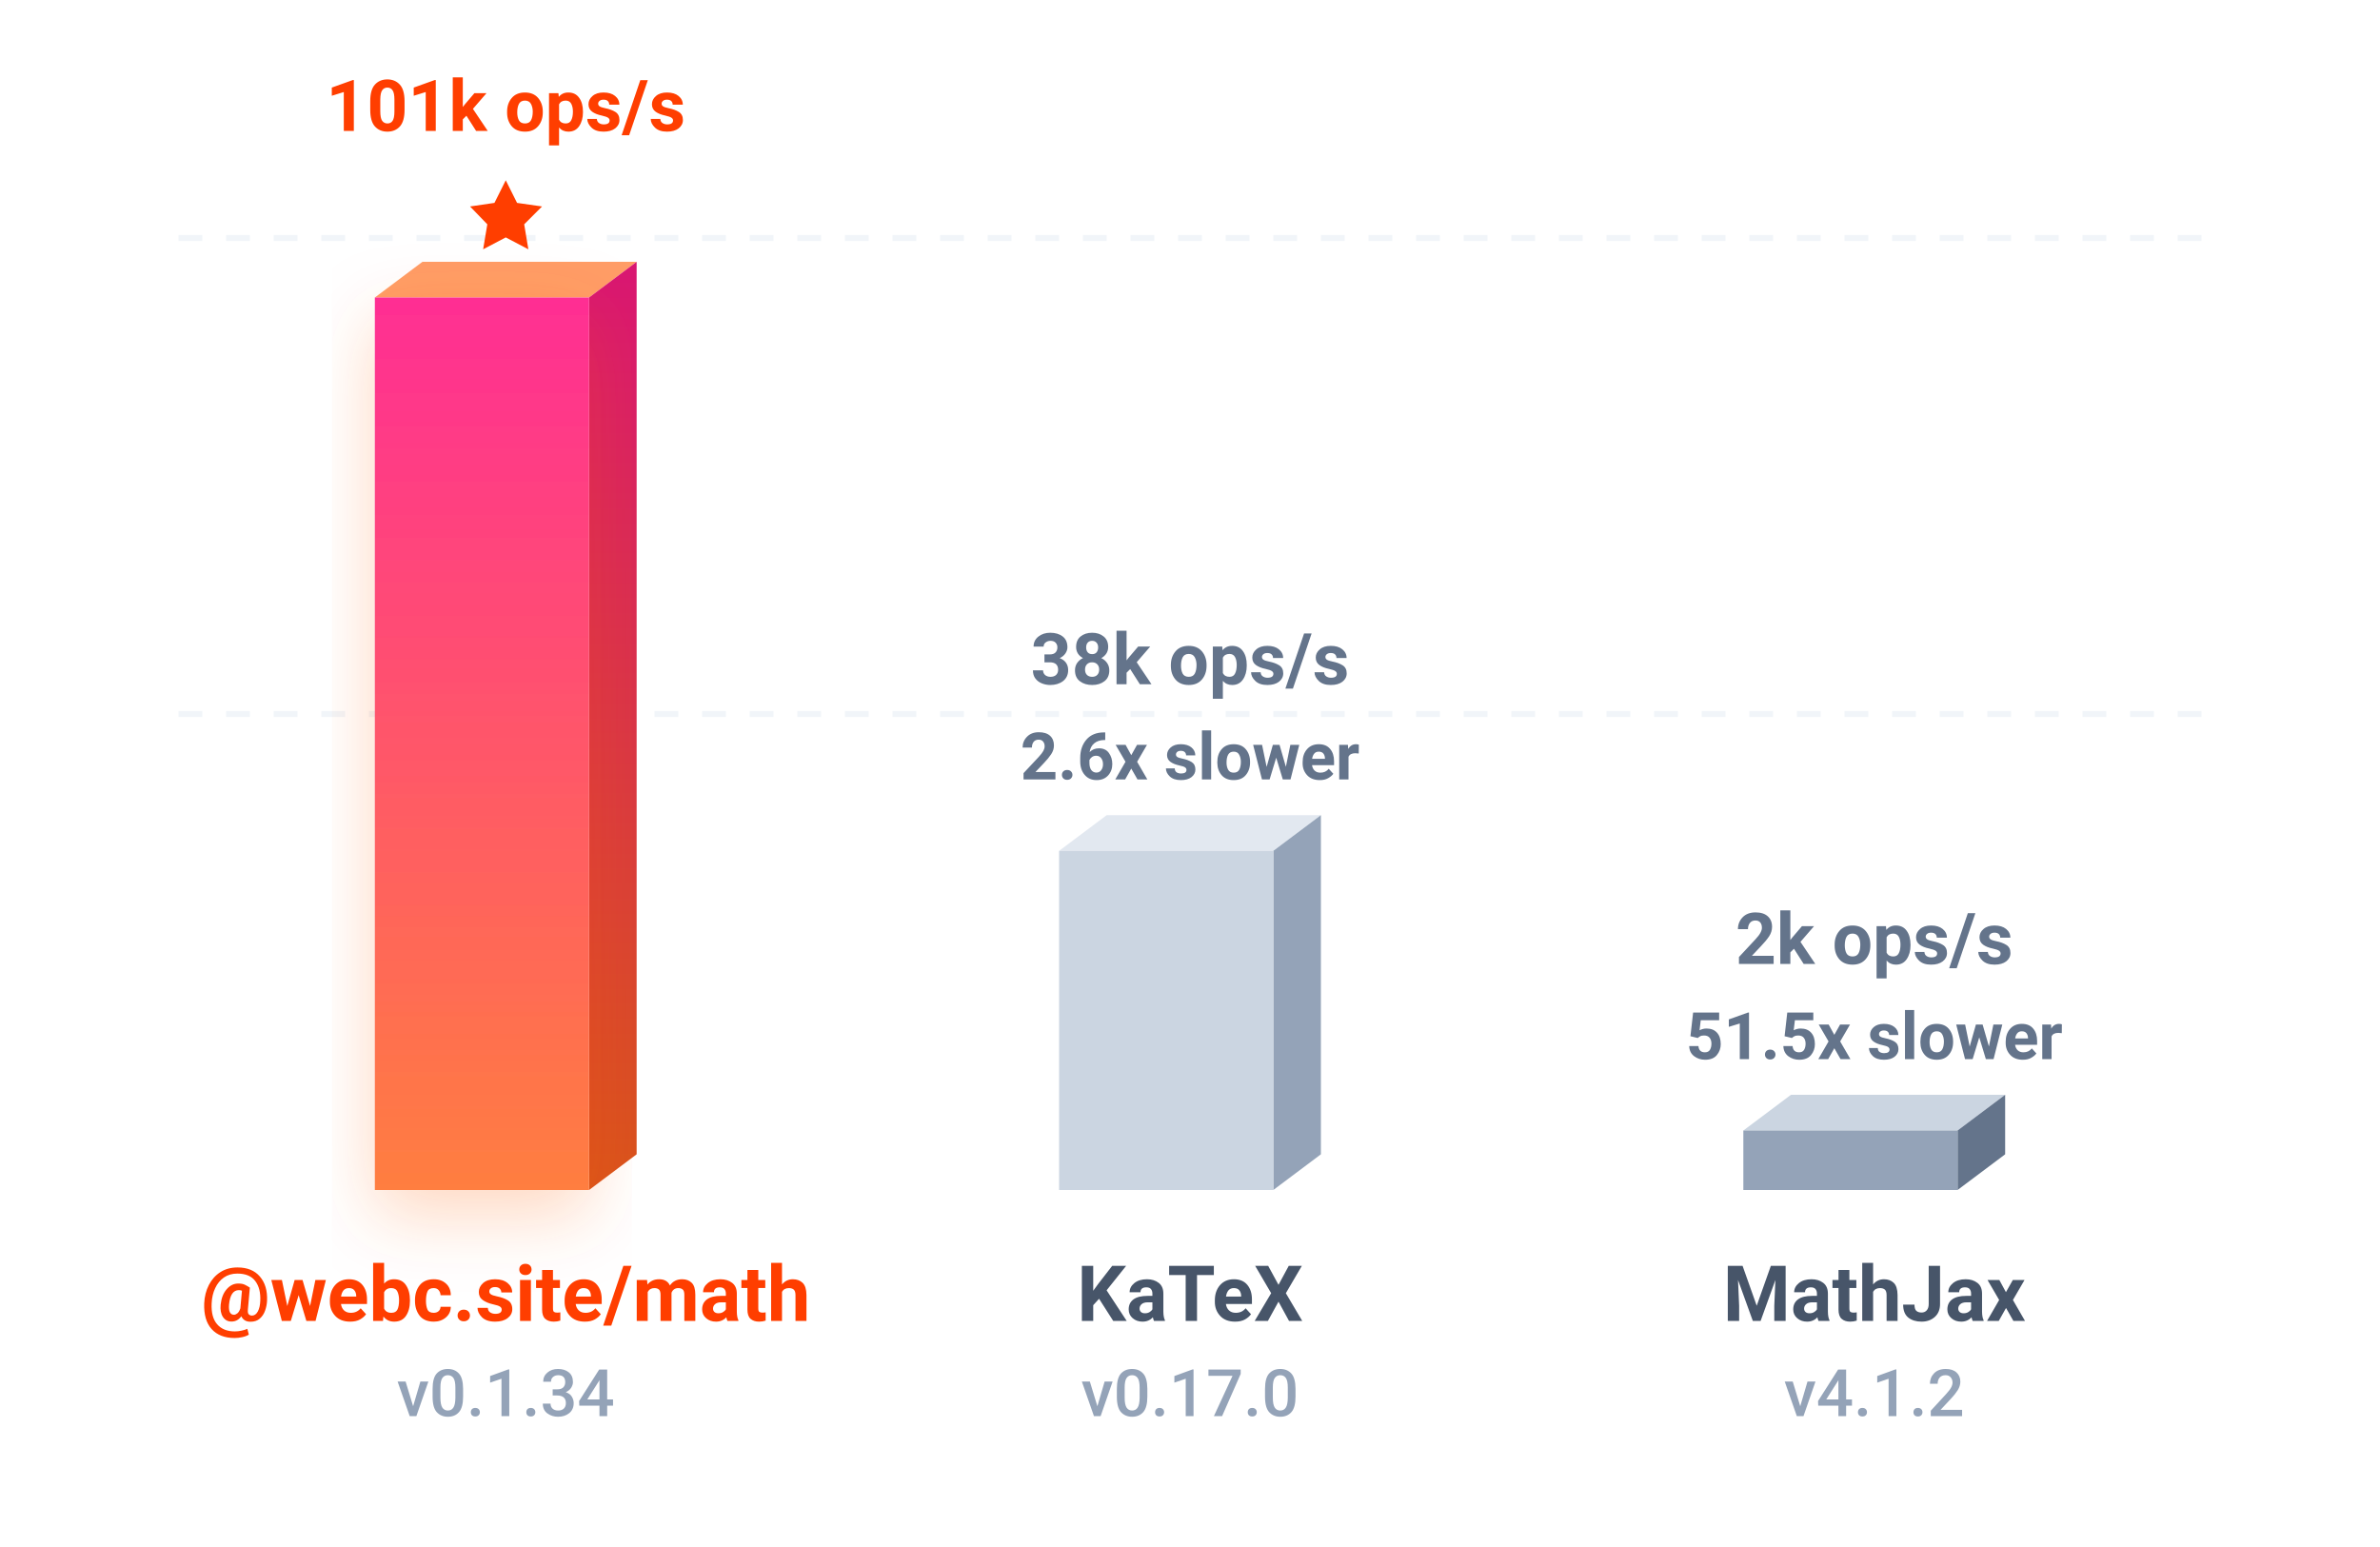
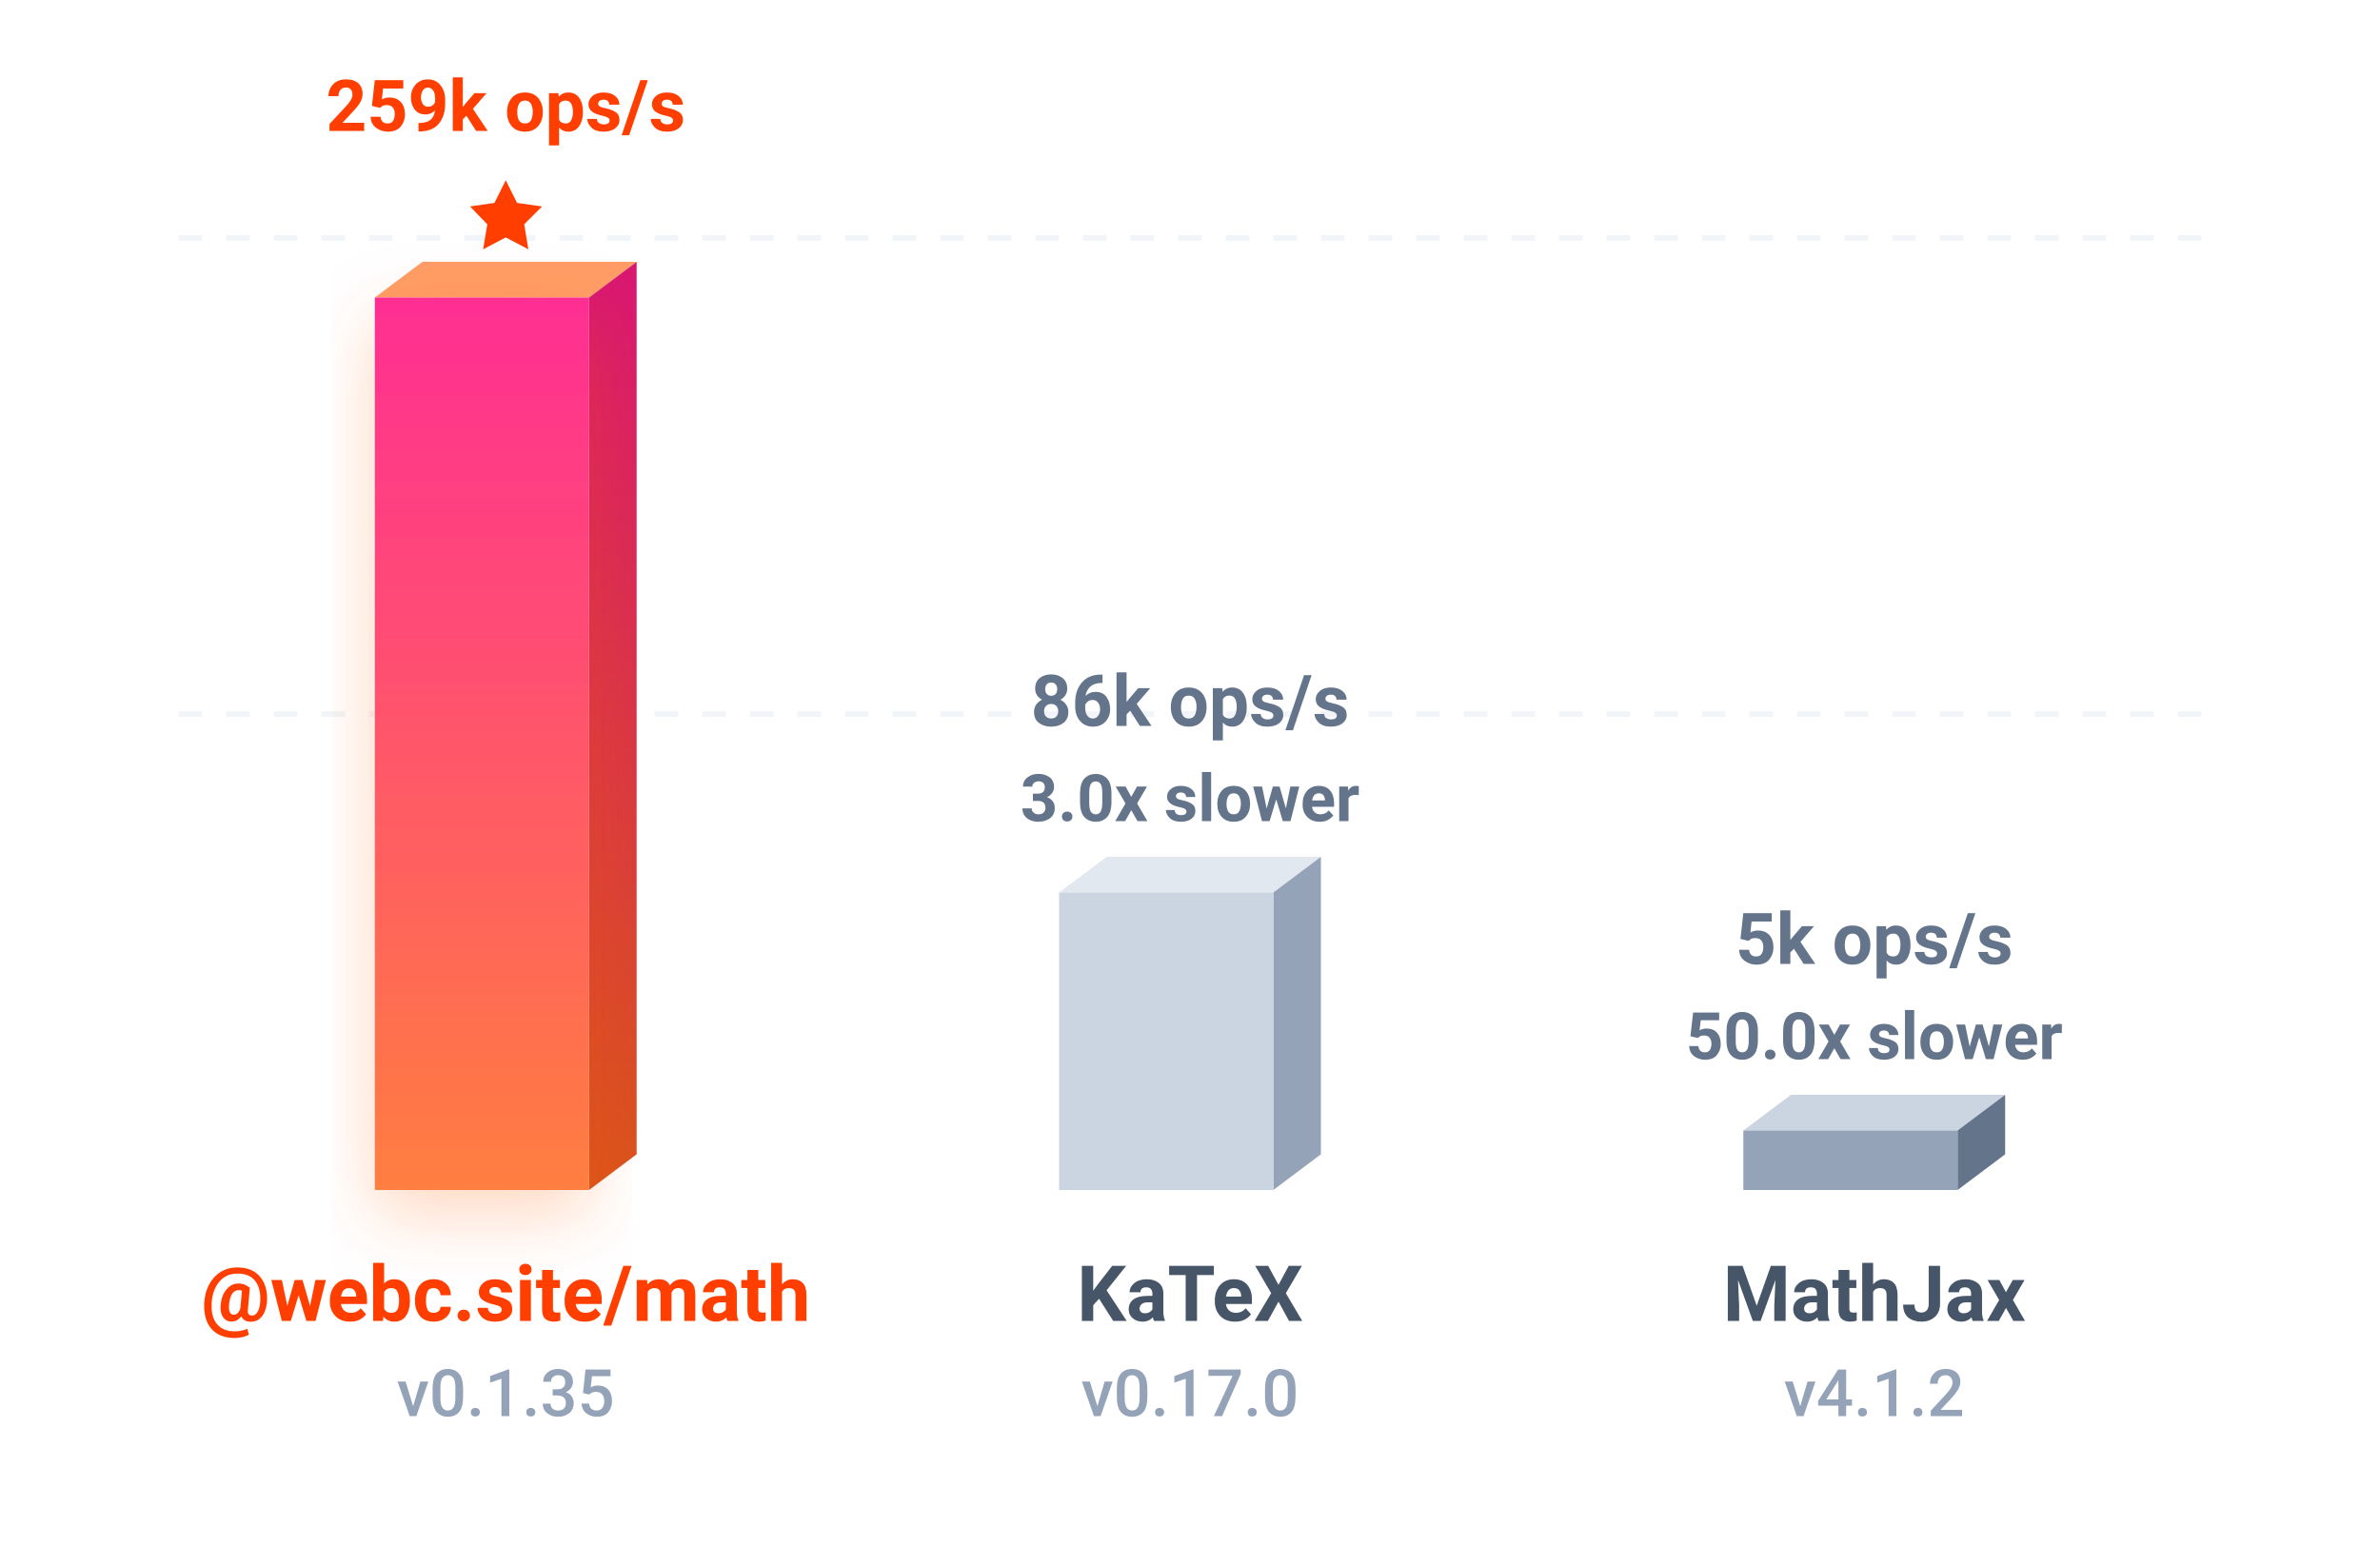
<svg xmlns="http://www.w3.org/2000/svg" viewBox="0 0 400 260">
  <defs>
    <linearGradient id="b" x1="0%" x2="0%" y1="100%" y2="0%">
      <stop offset="0%" stop-color="#ff7e40" />
      <stop offset="100%" stop-color="#ff2e93" />
    </linearGradient>
    <linearGradient id="a" x1="0%" x2="0%" y1="100%" y2="0%">
      <stop offset="0%" stop-color="#d9541a" />
      <stop offset="100%" stop-color="#d91672" />
    </linearGradient>
    <filter id="c" width="140%" height="140%" x="-20%" y="-20%">
      <feDropShadow dx="0" dy="4" flood-color="#ff5e00" flood-opacity=".25" stdDeviation="6" />
    </filter>
  </defs>
  <path stroke="#f1f5f9" stroke-dasharray="4,4" d="M30 40h340M30 120h340" />
  <path fill="#ff9d66" d="m63 50 8-6h36l-8 6z" />
  <path fill="url(#a)" d="m99 50 8-6v150l-8 6z" />
  <path fill="url(#b)" d="M63 50h36v150H63z" filter="url(#c)" />
  <path fill="#ff3e00" d="m85 30.3 1.9 3.8 4.2.6-3 3 .7 4.2-3.8-2-3.8 2 .7-4.2-2.9-3 4.1-.6Z" />
-   <text x="85" y="22" fill="#ff3e00" font-family="-apple-system, BlinkMacSystemFont, 'Segoe UI', Roboto, sans-serif" font-size="12" font-weight="700" text-anchor="middle">101k ops/s</text>
+   <text x="85" y="22" fill="#ff3e00" font-family="-apple-system, BlinkMacSystemFont, 'Segoe UI', Roboto, sans-serif" font-size="12" font-weight="700" text-anchor="middle">259k ops/s</text>
  <text x="85" y="222" fill="#ff3e00" font-family="-apple-system, BlinkMacSystemFont, 'Segoe UI', Roboto, sans-serif" font-size="13" font-weight="700" text-anchor="middle">@webc.site/math</text>
-   <text x="85" y="238" fill="#94a3b8" font-family="-apple-system, BlinkMacSystemFont, 'Segoe UI', Roboto, sans-serif" font-size="11" font-weight="500" text-anchor="middle">v0.1.34</text>
-   <path fill="#e2e8f0" d="m178 143 8-6h36l-8 6z" />
-   <path fill="#94a3b8" d="m214 143 8-6v57l-8 6z" />
-   <path fill="#cbd5e1" d="M178 143h36v57h-36z" />
-   <text x="200" y="131" fill="#64748b" font-family="-apple-system, BlinkMacSystemFont, 'Segoe UI', Roboto, sans-serif" font-size="11" font-weight="700" text-anchor="middle">2.6x slower</text>
-   <text x="200" y="115" fill="#64748b" font-family="-apple-system, BlinkMacSystemFont, 'Segoe UI', Roboto, sans-serif" font-size="12" font-weight="600" text-anchor="middle">38k ops/s</text>
+   <text x="85" y="238" fill="#94a3b8" font-family="-apple-system, BlinkMacSystemFont, 'Segoe UI', Roboto, sans-serif" font-size="11" font-weight="500" text-anchor="middle">v0.1.35</text>
+   <path fill="#e2e8f0" d="m178 150 8-6h36l-8 6z" />
+   <path fill="#94a3b8" d="m214 150 8-6v50l-8 6z" />
+   <path fill="#cbd5e1" d="M178 150h36v50h-36z" />
+   <text x="200" y="138" fill="#64748b" font-family="-apple-system, BlinkMacSystemFont, 'Segoe UI', Roboto, sans-serif" font-size="11" font-weight="700" text-anchor="middle">3.0x slower</text>
+   <text x="200" y="122" fill="#64748b" font-family="-apple-system, BlinkMacSystemFont, 'Segoe UI', Roboto, sans-serif" font-size="12" font-weight="600" text-anchor="middle">86k ops/s</text>
  <text x="200" y="222" fill="#475569" font-family="-apple-system, BlinkMacSystemFont, 'Segoe UI', Roboto, sans-serif" font-size="13" font-weight="600" text-anchor="middle">KaTeX</text>
  <text x="200" y="238" fill="#94a3b8" font-family="-apple-system, BlinkMacSystemFont, 'Segoe UI', Roboto, sans-serif" font-size="11" font-weight="500" text-anchor="middle">v0.17.0</text>
  <path fill="#cbd5e1" d="m293 190 8-6h36l-8 6z" />
  <path fill="#64748b" d="m329 190 8-6v10l-8 6z" />
  <path fill="#94a3b8" d="M293 190h36v10h-36z" />
-   <text x="315" y="178" fill="#64748b" font-family="-apple-system, BlinkMacSystemFont, 'Segoe UI', Roboto, sans-serif" font-size="11" font-weight="700" text-anchor="middle">51.5x slower</text>
-   <text x="315" y="162" fill="#64748b" font-family="-apple-system, BlinkMacSystemFont, 'Segoe UI', Roboto, sans-serif" font-size="12" font-weight="600" text-anchor="middle">2k ops/s</text>
+   <text x="315" y="178" fill="#64748b" font-family="-apple-system, BlinkMacSystemFont, 'Segoe UI', Roboto, sans-serif" font-size="11" font-weight="700" text-anchor="middle">50.0x slower</text>
+   <text x="315" y="162" fill="#64748b" font-family="-apple-system, BlinkMacSystemFont, 'Segoe UI', Roboto, sans-serif" font-size="12" font-weight="600" text-anchor="middle">5k ops/s</text>
  <text x="315" y="222" fill="#475569" font-family="-apple-system, BlinkMacSystemFont, 'Segoe UI', Roboto, sans-serif" font-size="13" font-weight="600" text-anchor="middle">MathJax</text>
  <text x="315" y="238" fill="#94a3b8" font-family="-apple-system, BlinkMacSystemFont, 'Segoe UI', Roboto, sans-serif" font-size="11" font-weight="500" text-anchor="middle">v4.1.2</text>
</svg>
